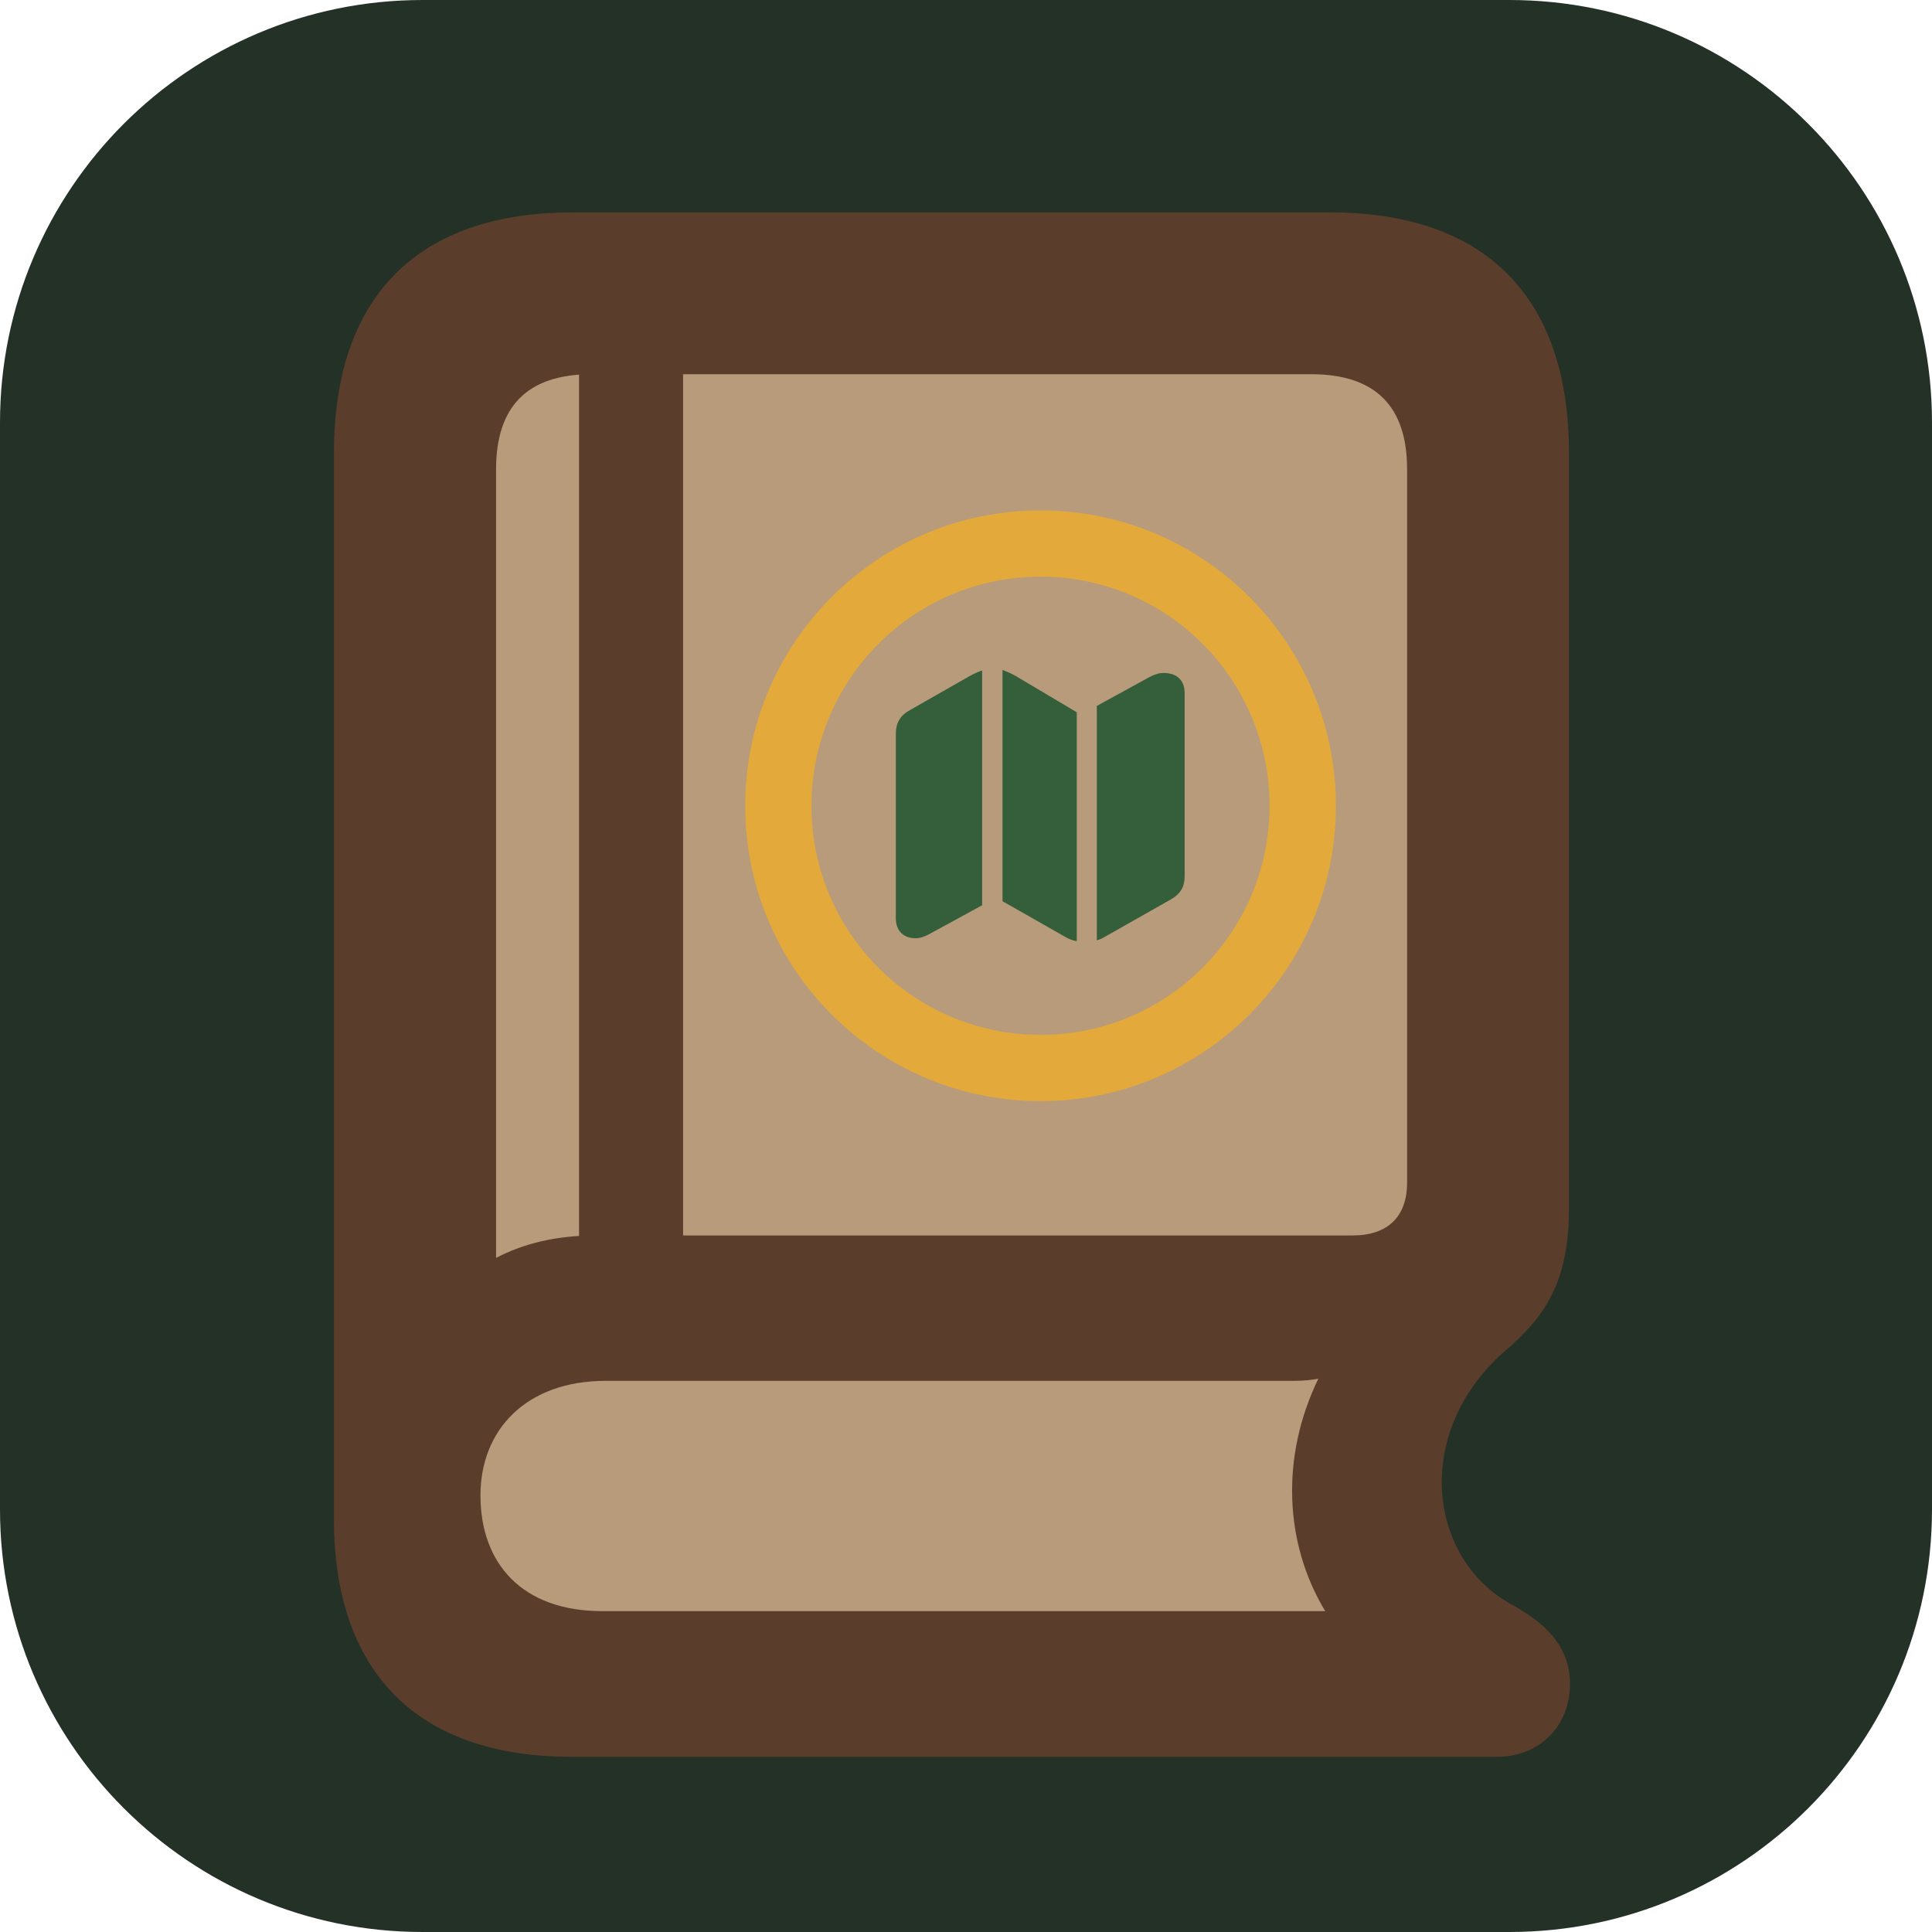
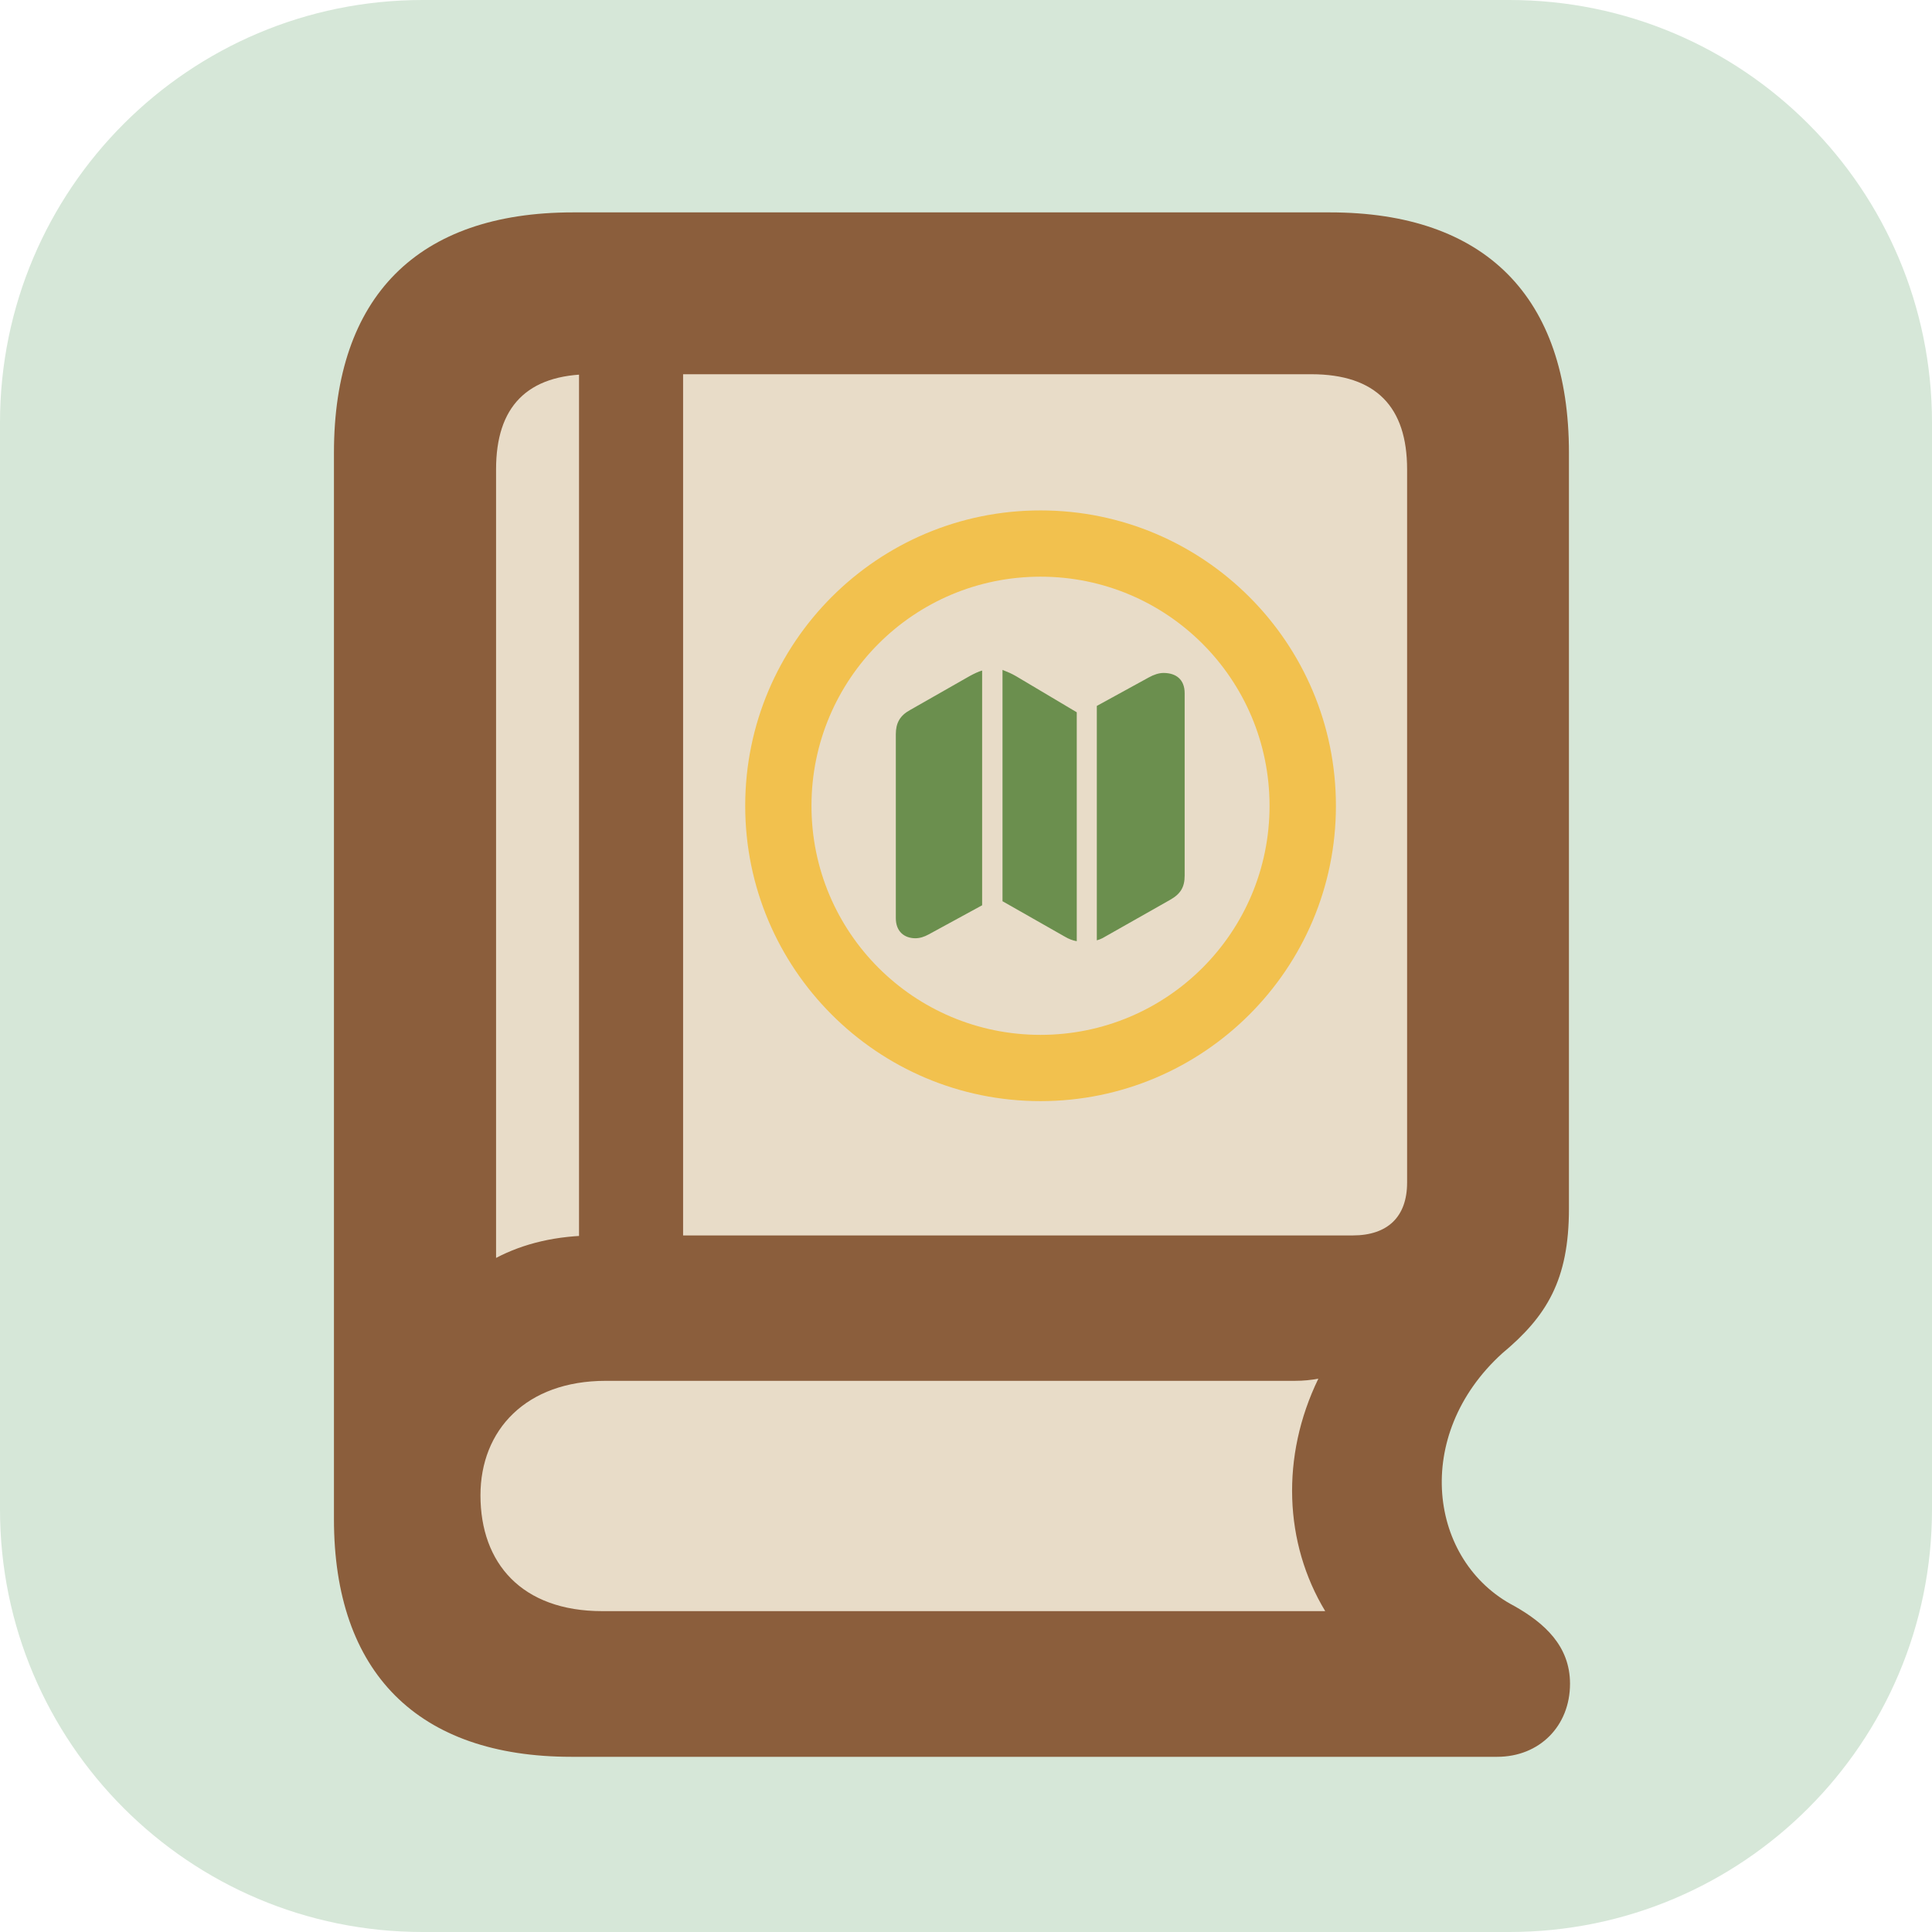
<svg xmlns="http://www.w3.org/2000/svg" viewBox="0 0 1024 1024">
-   <rect fill="#243127" width="1024" height="1024" rx="224" />
+   <style>
+     .bg { fill: #D6E7D8; }
+     .book { fill: #E8DCC8; }
+     .book-stroke { fill: #8B5E3C; }
+     .globe-ring { fill: #F2C14E; }
+     .globe-core { fill: #6B8F4E; }
+     @media (prefers-color-scheme: dark) {
+       .bg { fill: #243127; }
+       .book { fill: #B79B7A; }
+       .book-stroke { fill: #5A3E2B; }
+       .globe-ring { fill: #E3A93B; }
+       .globe-core { fill: #355E3B; }
+     }
+   </style>
+   <rect class="bg" width="1024" height="1024" rx="224" />
  <g transform="translate(177 112) scale(24.77)" comment="80%">
    <g>
-       <rect fill="#B79B7A" height="27" width="20" x="3" y="3" />
-       <path fill="#5A3E2B" d="M5.08 33.07L24.891 33.07C25.793 33.07 26.449 32.414 26.449 31.506C26.449 30.697 25.898 30.205 25.254 29.842C23.426 28.887 23.062 26.197 24.996 24.439C25.945 23.648 26.426 22.875 26.426 21.34L26.426 5.168C26.426 1.828 24.633 0.023 21.311 0.023L5.115 0.023C1.793 0.023 0 1.822 0 5.168L0 27.984C0 31.271 1.799 33.07 5.08 33.07ZM3.469 22.395L3.469 5.52C3.469 4.189 4.125 3.486 5.508 3.486L20.912 3.486C22.301 3.486 22.963 4.189 22.963 5.52L22.963 20.783C22.963 21.51 22.553 21.914 21.797 21.914L5.602 21.914C4.764 21.914 4.061 22.084 3.469 22.395ZM5.742 29.953C4.02 29.953 3.135 28.928 3.135 27.475C3.135 26.08 4.107 25.025 5.818 25.025L20.561 25.025C20.748 25.025 20.906 25.008 21.064 24.979C20.256 26.643 20.332 28.5 21.211 29.953ZM5.244 23.35L7.471 23.35L7.471 2.566L5.244 2.566Z" />
+       <rect class="book" height="27" width="20" x="3" y="3" />
+       <path class="book-stroke" d="M5.08 33.07L24.891 33.07C25.793 33.07 26.449 32.414 26.449 31.506C26.449 30.697 25.898 30.205 25.254 29.842C23.426 28.887 23.062 26.197 24.996 24.439C25.945 23.648 26.426 22.875 26.426 21.34L26.426 5.168C26.426 1.828 24.633 0.023 21.311 0.023L5.115 0.023C1.793 0.023 0 1.822 0 5.168L0 27.984C0 31.271 1.799 33.07 5.08 33.07ZM3.469 22.395L3.469 5.52C3.469 4.189 4.125 3.486 5.508 3.486L20.912 3.486C22.301 3.486 22.963 4.189 22.963 5.52L22.963 20.783C22.963 21.51 22.553 21.914 21.797 21.914L5.602 21.914C4.764 21.914 4.061 22.084 3.469 22.395ZM5.742 29.953C4.02 29.953 3.135 28.928 3.135 27.475C3.135 26.08 4.107 25.025 5.818 25.025L20.561 25.025C20.748 25.025 20.906 25.008 21.064 24.979C20.256 26.643 20.332 28.5 21.211 29.953ZM5.244 23.35L7.471 23.35L7.471 2.566L5.244 2.566Z" />
    </g>
    <g transform="scale(0.4) translate(22 16)">
-       <path fill="#E3A93B" d="M15.797 31.6C24.521 31.6 31.6 24.521 31.6 15.803C31.6 7.078 24.521 0 15.797 0C7.072 0 0 7.078 0 15.803C0 24.521 7.072 31.6 15.797 31.6ZM15.797 28.055C9.023 28.055 3.545 22.576 3.545 15.803C3.545 9.029 9.023 3.545 15.797 3.545C22.57 3.545 28.049 9.029 28.049 15.803C28.049 22.576 22.57 28.055 15.797 28.055Z" />
-       <path fill="#355E3B" d="M8.057 21.814C8.057 22.523 8.508 22.887 9.105 22.887C9.34 22.887 9.58 22.811 9.814 22.682L12.674 21.123L12.674 8.566C12.486 8.619 12.27 8.719 12.012 8.859L8.812 10.682C8.279 10.975 8.057 11.373 8.057 11.971ZM13.764 20.906L17.104 22.805C17.314 22.928 17.508 23.004 17.736 23.045L17.736 10.799L14.484 8.865C14.203 8.707 14.109 8.672 13.764 8.531ZM18.809 22.998C18.902 22.975 19.008 22.934 19.113 22.881L22.723 20.836C23.297 20.514 23.508 20.145 23.508 19.535L23.508 9.779C23.508 9.041 23.045 8.695 22.377 8.695C22.125 8.695 21.855 8.789 21.598 8.93L18.809 10.459Z" />
+       <path class="globe-ring" d="M15.797 31.6C24.521 31.6 31.6 24.521 31.6 15.803C31.6 7.078 24.521 0 15.797 0C7.072 0 0 7.078 0 15.803C0 24.521 7.072 31.6 15.797 31.6ZM15.797 28.055C9.023 28.055 3.545 22.576 3.545 15.803C3.545 9.029 9.023 3.545 15.797 3.545C22.57 3.545 28.049 9.029 28.049 15.803C28.049 22.576 22.57 28.055 15.797 28.055Z" />
+       <path class="globe-core" d="M8.057 21.814C8.057 22.523 8.508 22.887 9.105 22.887C9.34 22.887 9.58 22.811 9.814 22.682L12.674 21.123L12.674 8.566C12.486 8.619 12.27 8.719 12.012 8.859L8.812 10.682C8.279 10.975 8.057 11.373 8.057 11.971ZM13.764 20.906L17.104 22.805C17.314 22.928 17.508 23.004 17.736 23.045L17.736 10.799L14.484 8.865C14.203 8.707 14.109 8.672 13.764 8.531ZM18.809 22.998C18.902 22.975 19.008 22.934 19.113 22.881L22.723 20.836C23.297 20.514 23.508 20.145 23.508 19.535L23.508 9.779C23.508 9.041 23.045 8.695 22.377 8.695C22.125 8.695 21.855 8.789 21.598 8.93L18.809 10.459Z" />
    </g>
  </g>
</svg>
